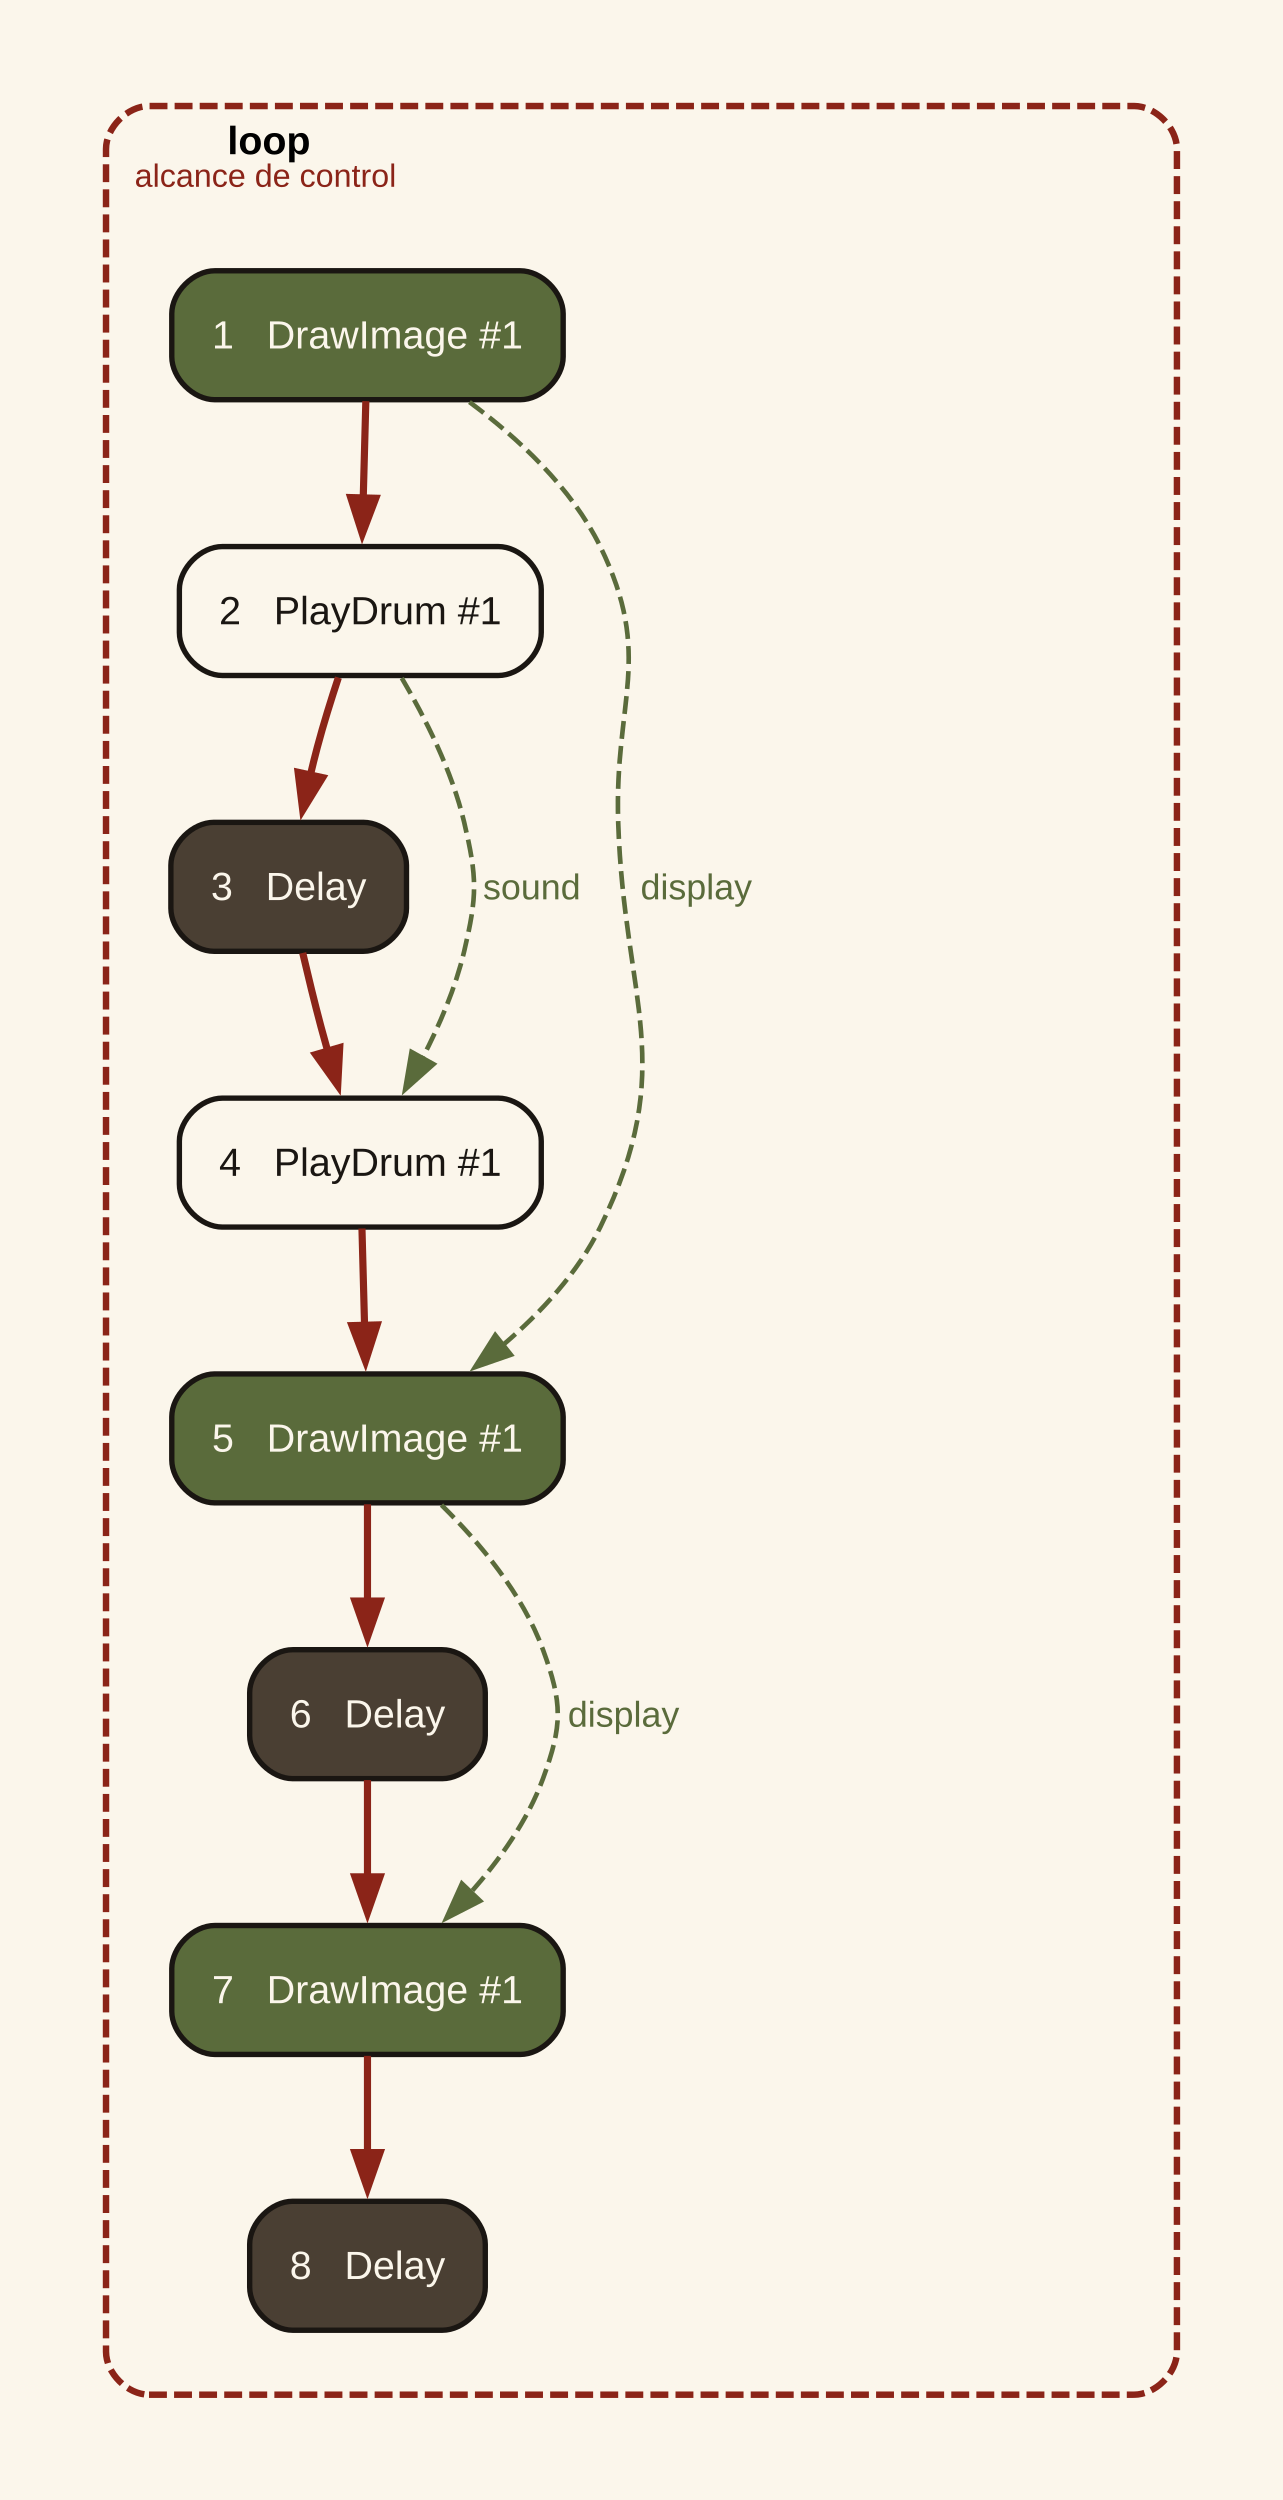
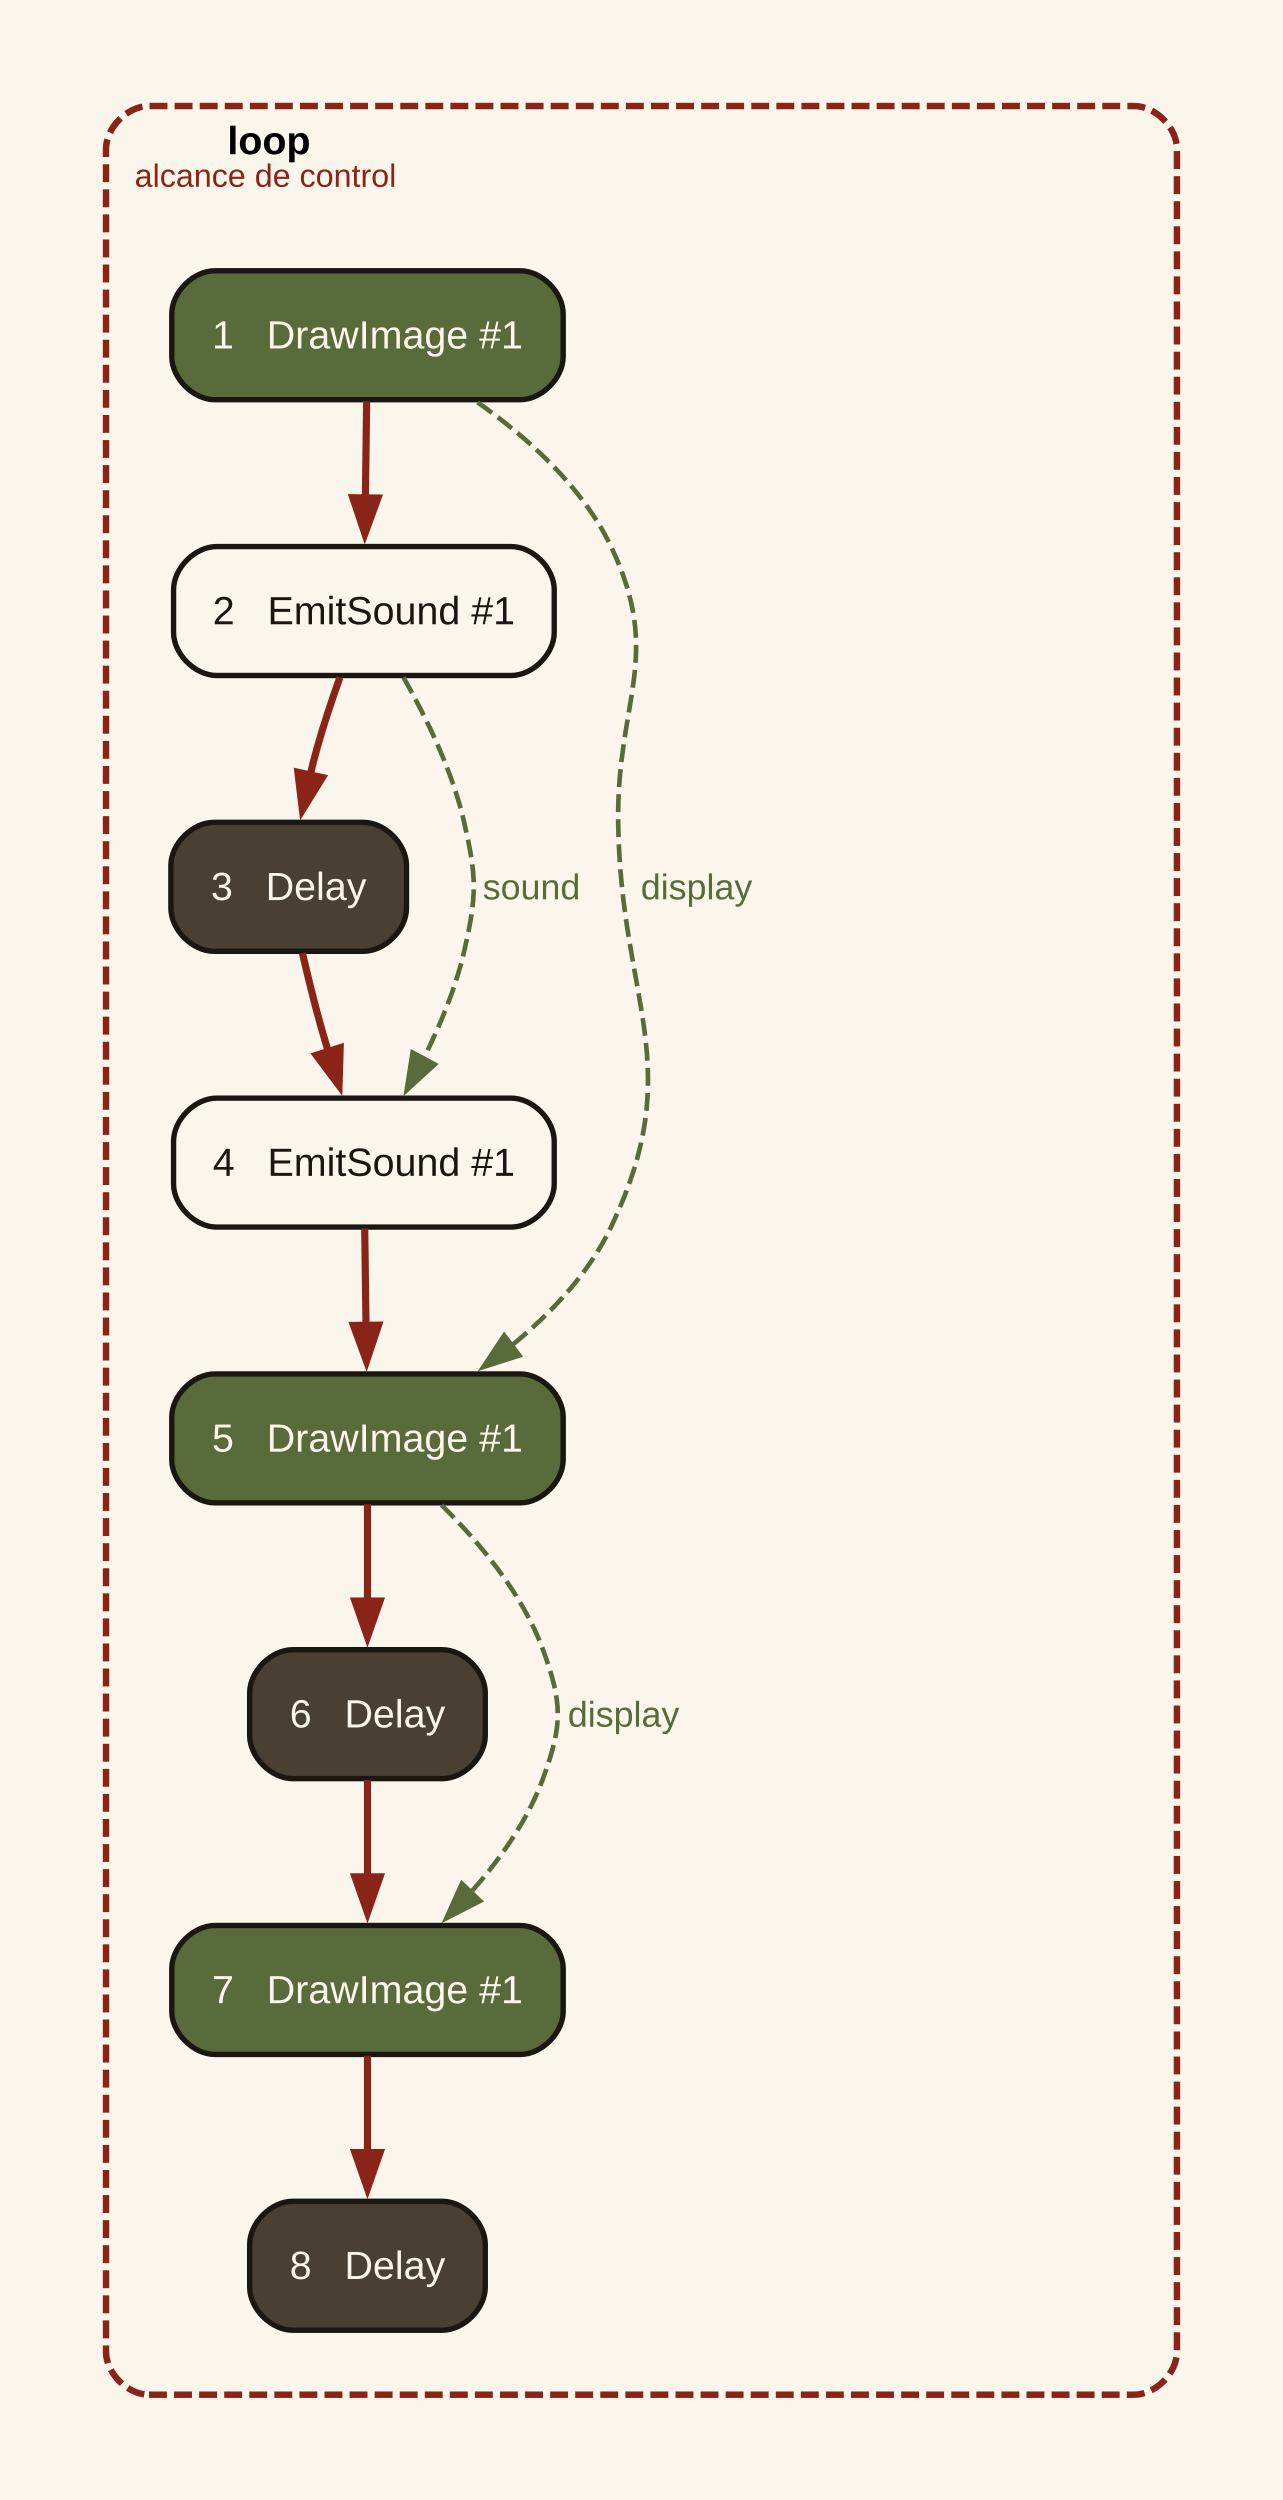
<svg xmlns="http://www.w3.org/2000/svg" width="358pt" height="698pt" viewBox="0.00 0.00 358.00 698.00">
  <g id="graph0" class="graph" transform="scale(1 1) rotate(0) translate(21.6 676.6)">
    <polygon fill="#fbf6eb" stroke="none" points="-21.6,21.6 -21.6,-676.6 336.6,-676.6 336.6,21.6 -21.6,21.6" />
    <g id="clust1" class="cluster">
      <path fill="#fbf6eb" stroke="#8b2418" stroke-width="1.8" stroke-dasharray="5,2" d="M20,-8C20,-8 295,-8 295,-8 301,-8 307,-14 307,-20 307,-20 307,-635 307,-635 307,-641 301,-647 295,-647 295,-647 20,-647 20,-647 14,-647 8,-641 8,-635 8,-635 8,-20 8,-20 8,-14 14,-8 20,-8" />
      <text xml:space="preserve" text-anchor="start" x="41.88" y="-633.55" font-family="Arial" font-weight="bold" font-size="11.00">loop</text>
      <text xml:space="preserve" text-anchor="start" x="16" y="-624.45" font-family="Arial" font-size="9.00" fill="#8b2418">alcance de control</text>
    </g>
    <g id="node1" class="node">
      <path fill="#5a6b3b" stroke="#1a1612" stroke-width="1.5" d="M123.64,-601C123.64,-601 38.36,-601 38.36,-601 32.36,-601 26.36,-595 26.36,-589 26.36,-589 26.36,-577 26.36,-577 26.36,-571 32.36,-565 38.36,-565 38.36,-565 123.64,-565 123.64,-565 129.64,-565 135.64,-571 135.64,-577 135.64,-577 135.64,-589 135.64,-589 135.64,-595 129.64,-601 123.64,-601" />
      <text xml:space="preserve" text-anchor="middle" x="81" y="-579.3" font-family="Arial" font-size="11.00" fill="#fbf6eb">1   DrawImage #1</text>
    </g>
    <g id="node2" class="node">
-       <path fill="#fbf6eb" stroke="#1a1612" stroke-width="1.5" d="M117.52,-524C117.52,-524 40.48,-524 40.48,-524 34.48,-524 28.48,-518 28.48,-512 28.48,-512 28.48,-500 28.48,-500 28.48,-494 34.48,-488 40.48,-488 40.48,-488 117.52,-488 117.52,-488 123.52,-488 129.52,-494 129.52,-500 129.52,-500 129.52,-512 129.52,-512 129.52,-518 123.52,-524 117.52,-524" />
-       <text xml:space="preserve" text-anchor="middle" x="79" y="-502.3" font-family="Arial" font-size="11.00" fill="#1a1612">2   PlayDrum #1</text>
+       <path fill="#fbf6eb" stroke="#1a1612" stroke-width="1.5" d="M121.14,-524C121.14,-524 38.86,-524 38.86,-524 32.86,-524 26.86,-518 26.86,-512 26.86,-512 26.86,-500 26.86,-500 26.86,-494 32.86,-488 38.86,-488 38.86,-488 121.14,-488 121.14,-488 127.14,-488 133.14,-494 133.14,-500 133.14,-500 133.14,-512 133.14,-512 133.14,-518 127.14,-524 121.14,-524" />
+       <text xml:space="preserve" text-anchor="middle" x="80" y="-502.3" font-family="Arial" font-size="11.00" fill="#1a1612">2   EmitSound #1</text>
    </g>
    <g id="edge1" class="edge">
-       <path fill="none" stroke="#8b2418" stroke-width="2" d="M80.54,-564.6C80.32,-556.52 80.06,-546.67 79.81,-537.42" />
-       <polygon fill="#8b2418" stroke="#8b2418" stroke-width="2" points="83.31,-537.49 79.55,-527.59 76.32,-537.68 83.31,-537.49" />
+       <path fill="none" stroke="#8b2418" stroke-width="2" d="M80.77,-564.6C80.66,-556.52 80.53,-546.67 80.41,-537.42" />
+       <polygon fill="#8b2418" stroke="#8b2418" stroke-width="2" points="83.91,-537.54 80.27,-527.59 76.91,-537.63 83.91,-537.54" />
    </g>
    <g id="node5" class="node">
      <path fill="#5a6b3b" stroke="#1a1612" stroke-width="1.5" d="M123.64,-293C123.64,-293 38.36,-293 38.36,-293 32.36,-293 26.36,-287 26.36,-281 26.36,-281 26.36,-269 26.36,-269 26.36,-263 32.36,-257 38.36,-257 38.36,-257 123.64,-257 123.64,-257 129.64,-257 135.64,-263 135.64,-269 135.64,-269 135.64,-281 135.64,-281 135.64,-287 129.64,-293 123.64,-293" />
      <text xml:space="preserve" text-anchor="middle" x="81" y="-271.3" font-family="Arial" font-size="11.00" fill="#fbf6eb">5   DrawImage #1</text>
    </g>
    <g id="edge2" class="edge">
-       <path fill="none" stroke="#5a6b3b" stroke-width="1.3" stroke-dasharray="5,2" d="M109.47,-564.35C123.02,-554.31 137.98,-540.45 146,-524 161.03,-493.17 149.89,-481.28 151,-447 152.63,-396.76 168.03,-379.19 146,-334 139.8,-321.28 129.44,-310.11 118.8,-301.05" />
-       <polygon fill="#5a6b3b" stroke="#5a6b3b" stroke-width="1.3" points="121.03,-298.35 111.02,-294.88 116.68,-303.83 121.03,-298.35" />
-       <text xml:space="preserve" text-anchor="middle" x="172.8" y="-425.5" font-family="Arial" font-size="10.00" fill="#5a6b3b"> display </text>
+       <path fill="none" stroke="#5a6b3b" stroke-width="1.3" stroke-dasharray="5,2" d="M111.75,-564.26C125.79,-554.37 141.05,-540.66 149,-524 163.74,-493.1 150.56,-481.23 151,-447 151.65,-396.77 170.63,-379.33 149,-334 142.79,-320.98 132.12,-309.77 121.05,-300.77" />
+       <polygon fill="#5a6b3b" stroke="#5a6b3b" stroke-width="1.3" points="123.4,-298.16 113.32,-294.92 119.18,-303.74 123.4,-298.16" />
+       <text xml:space="preserve" text-anchor="middle" x="172.87" y="-425.5" font-family="Arial" font-size="10.00" fill="#5a6b3b"> display </text>
    </g>
    <g id="node3" class="node">
      <path fill="#4a3f33" stroke="#1a1612" stroke-width="1.5" d="M79.89,-447C79.89,-447 38.11,-447 38.11,-447 32.11,-447 26.11,-441 26.11,-435 26.11,-435 26.11,-423 26.11,-423 26.11,-417 32.11,-411 38.11,-411 38.11,-411 79.89,-411 79.89,-411 85.89,-411 91.89,-417 91.89,-423 91.89,-423 91.89,-435 91.89,-435 91.89,-441 85.89,-447 79.89,-447" />
      <text xml:space="preserve" text-anchor="middle" x="59" y="-425.3" font-family="Arial" font-size="11.00" fill="#fbf6eb">3   Delay</text>
    </g>
    <g id="edge3" class="edge">
-       <path fill="none" stroke="#8b2418" stroke-width="2" d="M72.88,-487.42C70.86,-481.32 68.7,-474.39 67,-468 66.31,-465.4 65.64,-462.7 65,-459.97" />
-       <polygon fill="#8b2418" stroke="#8b2418" stroke-width="2" points="68.47,-459.48 62.92,-450.45 61.63,-460.97 68.47,-459.48" />
+       <path fill="none" stroke="#8b2418" stroke-width="2" d="M73.31,-487.46C71.12,-481.35 68.8,-474.43 67,-468 66.28,-465.41 65.58,-462.71 64.93,-459.99" />
+       <polygon fill="#8b2418" stroke="#8b2418" stroke-width="2" points="68.41,-459.49 62.84,-450.48 61.57,-460.99 68.41,-459.49" />
    </g>
    <g id="node4" class="node">
-       <path fill="#fbf6eb" stroke="#1a1612" stroke-width="1.5" d="M117.52,-370C117.52,-370 40.48,-370 40.48,-370 34.48,-370 28.48,-364 28.48,-358 28.48,-358 28.48,-346 28.48,-346 28.48,-340 34.48,-334 40.48,-334 40.48,-334 117.52,-334 117.52,-334 123.52,-334 129.52,-340 129.52,-346 129.52,-346 129.52,-358 129.52,-358 129.52,-364 123.52,-370 117.52,-370" />
-       <text xml:space="preserve" text-anchor="middle" x="79" y="-348.3" font-family="Arial" font-size="11.00" fill="#1a1612">4   PlayDrum #1</text>
+       <path fill="#fbf6eb" stroke="#1a1612" stroke-width="1.5" d="M121.14,-370C121.14,-370 38.86,-370 38.86,-370 32.86,-370 26.86,-364 26.86,-358 26.86,-358 26.86,-346 26.86,-346 26.86,-340 32.86,-334 38.86,-334 38.86,-334 121.14,-334 121.14,-334 127.14,-334 133.14,-340 133.14,-346 133.14,-346 133.14,-358 133.14,-358 133.14,-364 127.14,-370 121.14,-370" />
+       <text xml:space="preserve" text-anchor="middle" x="80" y="-348.3" font-family="Arial" font-size="11.00" fill="#1a1612">4   EmitSound #1</text>
    </g>
    <g id="edge4" class="edge">
-       <path fill="none" stroke="#5a6b3b" stroke-width="1.3" stroke-dasharray="5,2" d="M90.57,-487.29C97.1,-476.2 104.61,-461.35 108,-447 111.68,-431.43 111.68,-426.57 108,-411 105.59,-400.8 101.1,-390.34 96.35,-381.17" />
-       <polygon fill="#5a6b3b" stroke="#5a6b3b" stroke-width="1.3" points="99.43,-379.49 91.52,-372.44 93.3,-382.88 99.43,-379.49" />
-       <text xml:space="preserve" text-anchor="middle" x="126.88" y="-425.5" font-family="Arial" font-size="10.00" fill="#5a6b3b"> sound </text>
+       <path fill="none" stroke="#5a6b3b" stroke-width="1.3" stroke-dasharray="5,2" d="M91.03,-487.49C97.37,-476.36 104.71,-461.39 108,-447 111.57,-431.4 111.57,-426.6 108,-411 105.66,-400.77 101.27,-390.25 96.65,-381.02" />
+       <polygon fill="#5a6b3b" stroke="#5a6b3b" stroke-width="1.3" points="99.76,-379.41 91.96,-372.25 93.59,-382.72 99.76,-379.41" />
+       <text xml:space="preserve" text-anchor="middle" x="126.8" y="-425.5" font-family="Arial" font-size="10.00" fill="#5a6b3b"> sound </text>
    </g>
    <g id="edge5" class="edge">
-       <path fill="none" stroke="#8b2418" stroke-width="2" d="M62.92,-410.54C64.43,-404.07 66.22,-396.68 68,-390 68.61,-387.72 69.26,-385.37 69.93,-383" />
-       <polygon fill="#8b2418" stroke="#8b2418" stroke-width="2" points="73.25,-384.12 72.69,-373.54 66.53,-382.16 73.25,-384.12" />
+       <path fill="none" stroke="#8b2418" stroke-width="2" d="M62.83,-410.52C64.33,-404.04 66.13,-396.66 68,-390 68.64,-387.71 69.33,-385.35 70.05,-382.98" />
+       <polygon fill="#8b2418" stroke="#8b2418" stroke-width="2" points="73.37,-384.08 73.06,-373.49 66.7,-381.97 73.37,-384.08" />
    </g>
    <g id="edge6" class="edge">
-       <path fill="none" stroke="#8b2418" stroke-width="2" d="M79.46,-333.6C79.68,-325.52 79.94,-315.67 80.19,-306.42" />
-       <polygon fill="#8b2418" stroke="#8b2418" stroke-width="2" points="83.68,-306.68 80.45,-296.59 76.69,-306.49 83.68,-306.68" />
+       <path fill="none" stroke="#8b2418" stroke-width="2" d="M80.23,-333.6C80.34,-325.52 80.47,-315.67 80.59,-306.42" />
+       <polygon fill="#8b2418" stroke="#8b2418" stroke-width="2" points="84.09,-306.63 80.73,-296.59 77.09,-306.54 84.09,-306.63" />
    </g>
    <g id="node6" class="node">
      <path fill="#4a3f33" stroke="#1a1612" stroke-width="1.5" d="M101.89,-216C101.89,-216 60.11,-216 60.11,-216 54.11,-216 48.11,-210 48.11,-204 48.11,-204 48.11,-192 48.11,-192 48.11,-186 54.11,-180 60.11,-180 60.11,-180 101.89,-180 101.89,-180 107.89,-180 113.89,-186 113.89,-192 113.89,-192 113.89,-204 113.89,-204 113.89,-210 107.89,-216 101.89,-216" />
      <text xml:space="preserve" text-anchor="middle" x="81" y="-194.3" font-family="Arial" font-size="11.00" fill="#fbf6eb">6   Delay</text>
    </g>
    <g id="edge7" class="edge">
      <path fill="none" stroke="#8b2418" stroke-width="2" d="M81,-256.6C81,-248.52 81,-238.67 81,-229.42" />
      <polygon fill="#8b2418" stroke="#8b2418" stroke-width="2" points="84.5,-229.59 81,-219.59 77.5,-229.59 84.5,-229.59" />
    </g>
    <g id="node7" class="node">
      <path fill="#5a6b3b" stroke="#1a1612" stroke-width="1.5" d="M123.64,-139C123.64,-139 38.36,-139 38.36,-139 32.36,-139 26.36,-133 26.36,-127 26.36,-127 26.36,-115 26.36,-115 26.36,-109 32.36,-103 38.36,-103 38.36,-103 123.64,-103 123.64,-103 129.64,-103 135.64,-109 135.64,-115 135.64,-115 135.64,-127 135.64,-127 135.64,-133 129.64,-139 123.64,-139" />
      <text xml:space="preserve" text-anchor="middle" x="81" y="-117.3" font-family="Arial" font-size="11.00" fill="#fbf6eb">7   DrawImage #1</text>
    </g>
    <g id="edge8" class="edge">
      <path fill="none" stroke="#5a6b3b" stroke-width="1.3" stroke-dasharray="5,2" d="M101.66,-256.39C112.33,-245.89 124.29,-231.6 130,-216 135.5,-200.97 135.5,-195.03 130,-180 125.72,-168.3 117.92,-157.34 109.79,-148.16" />
      <polygon fill="#5a6b3b" stroke="#5a6b3b" stroke-width="1.3" points="112.44,-145.87 103.02,-141.04 107.37,-150.7 112.44,-145.87" />
      <text xml:space="preserve" text-anchor="middle" x="152.5" y="-194.5" font-family="Arial" font-size="10.00" fill="#5a6b3b"> display </text>
    </g>
    <g id="edge9" class="edge">
      <path fill="none" stroke="#8b2418" stroke-width="2" d="M81,-179.6C81,-171.52 81,-161.67 81,-152.42" />
      <polygon fill="#8b2418" stroke="#8b2418" stroke-width="2" points="84.5,-152.59 81,-142.59 77.5,-152.59 84.5,-152.59" />
    </g>
    <g id="node8" class="node">
      <path fill="#4a3f33" stroke="#1a1612" stroke-width="1.5" d="M101.89,-62C101.89,-62 60.11,-62 60.11,-62 54.11,-62 48.11,-56 48.11,-50 48.11,-50 48.11,-38 48.11,-38 48.11,-32 54.11,-26 60.11,-26 60.11,-26 101.89,-26 101.89,-26 107.89,-26 113.89,-32 113.89,-38 113.89,-38 113.89,-50 113.89,-50 113.89,-56 107.89,-62 101.89,-62" />
      <text xml:space="preserve" text-anchor="middle" x="81" y="-40.3" font-family="Arial" font-size="11.00" fill="#fbf6eb">8   Delay</text>
    </g>
    <g id="edge10" class="edge">
      <path fill="none" stroke="#8b2418" stroke-width="2" d="M81,-102.6C81,-94.52 81,-84.67 81,-75.42" />
      <polygon fill="#8b2418" stroke="#8b2418" stroke-width="2" points="84.5,-75.59 81,-65.59 77.5,-75.59 84.5,-75.59" />
    </g>
  </g>
</svg>
